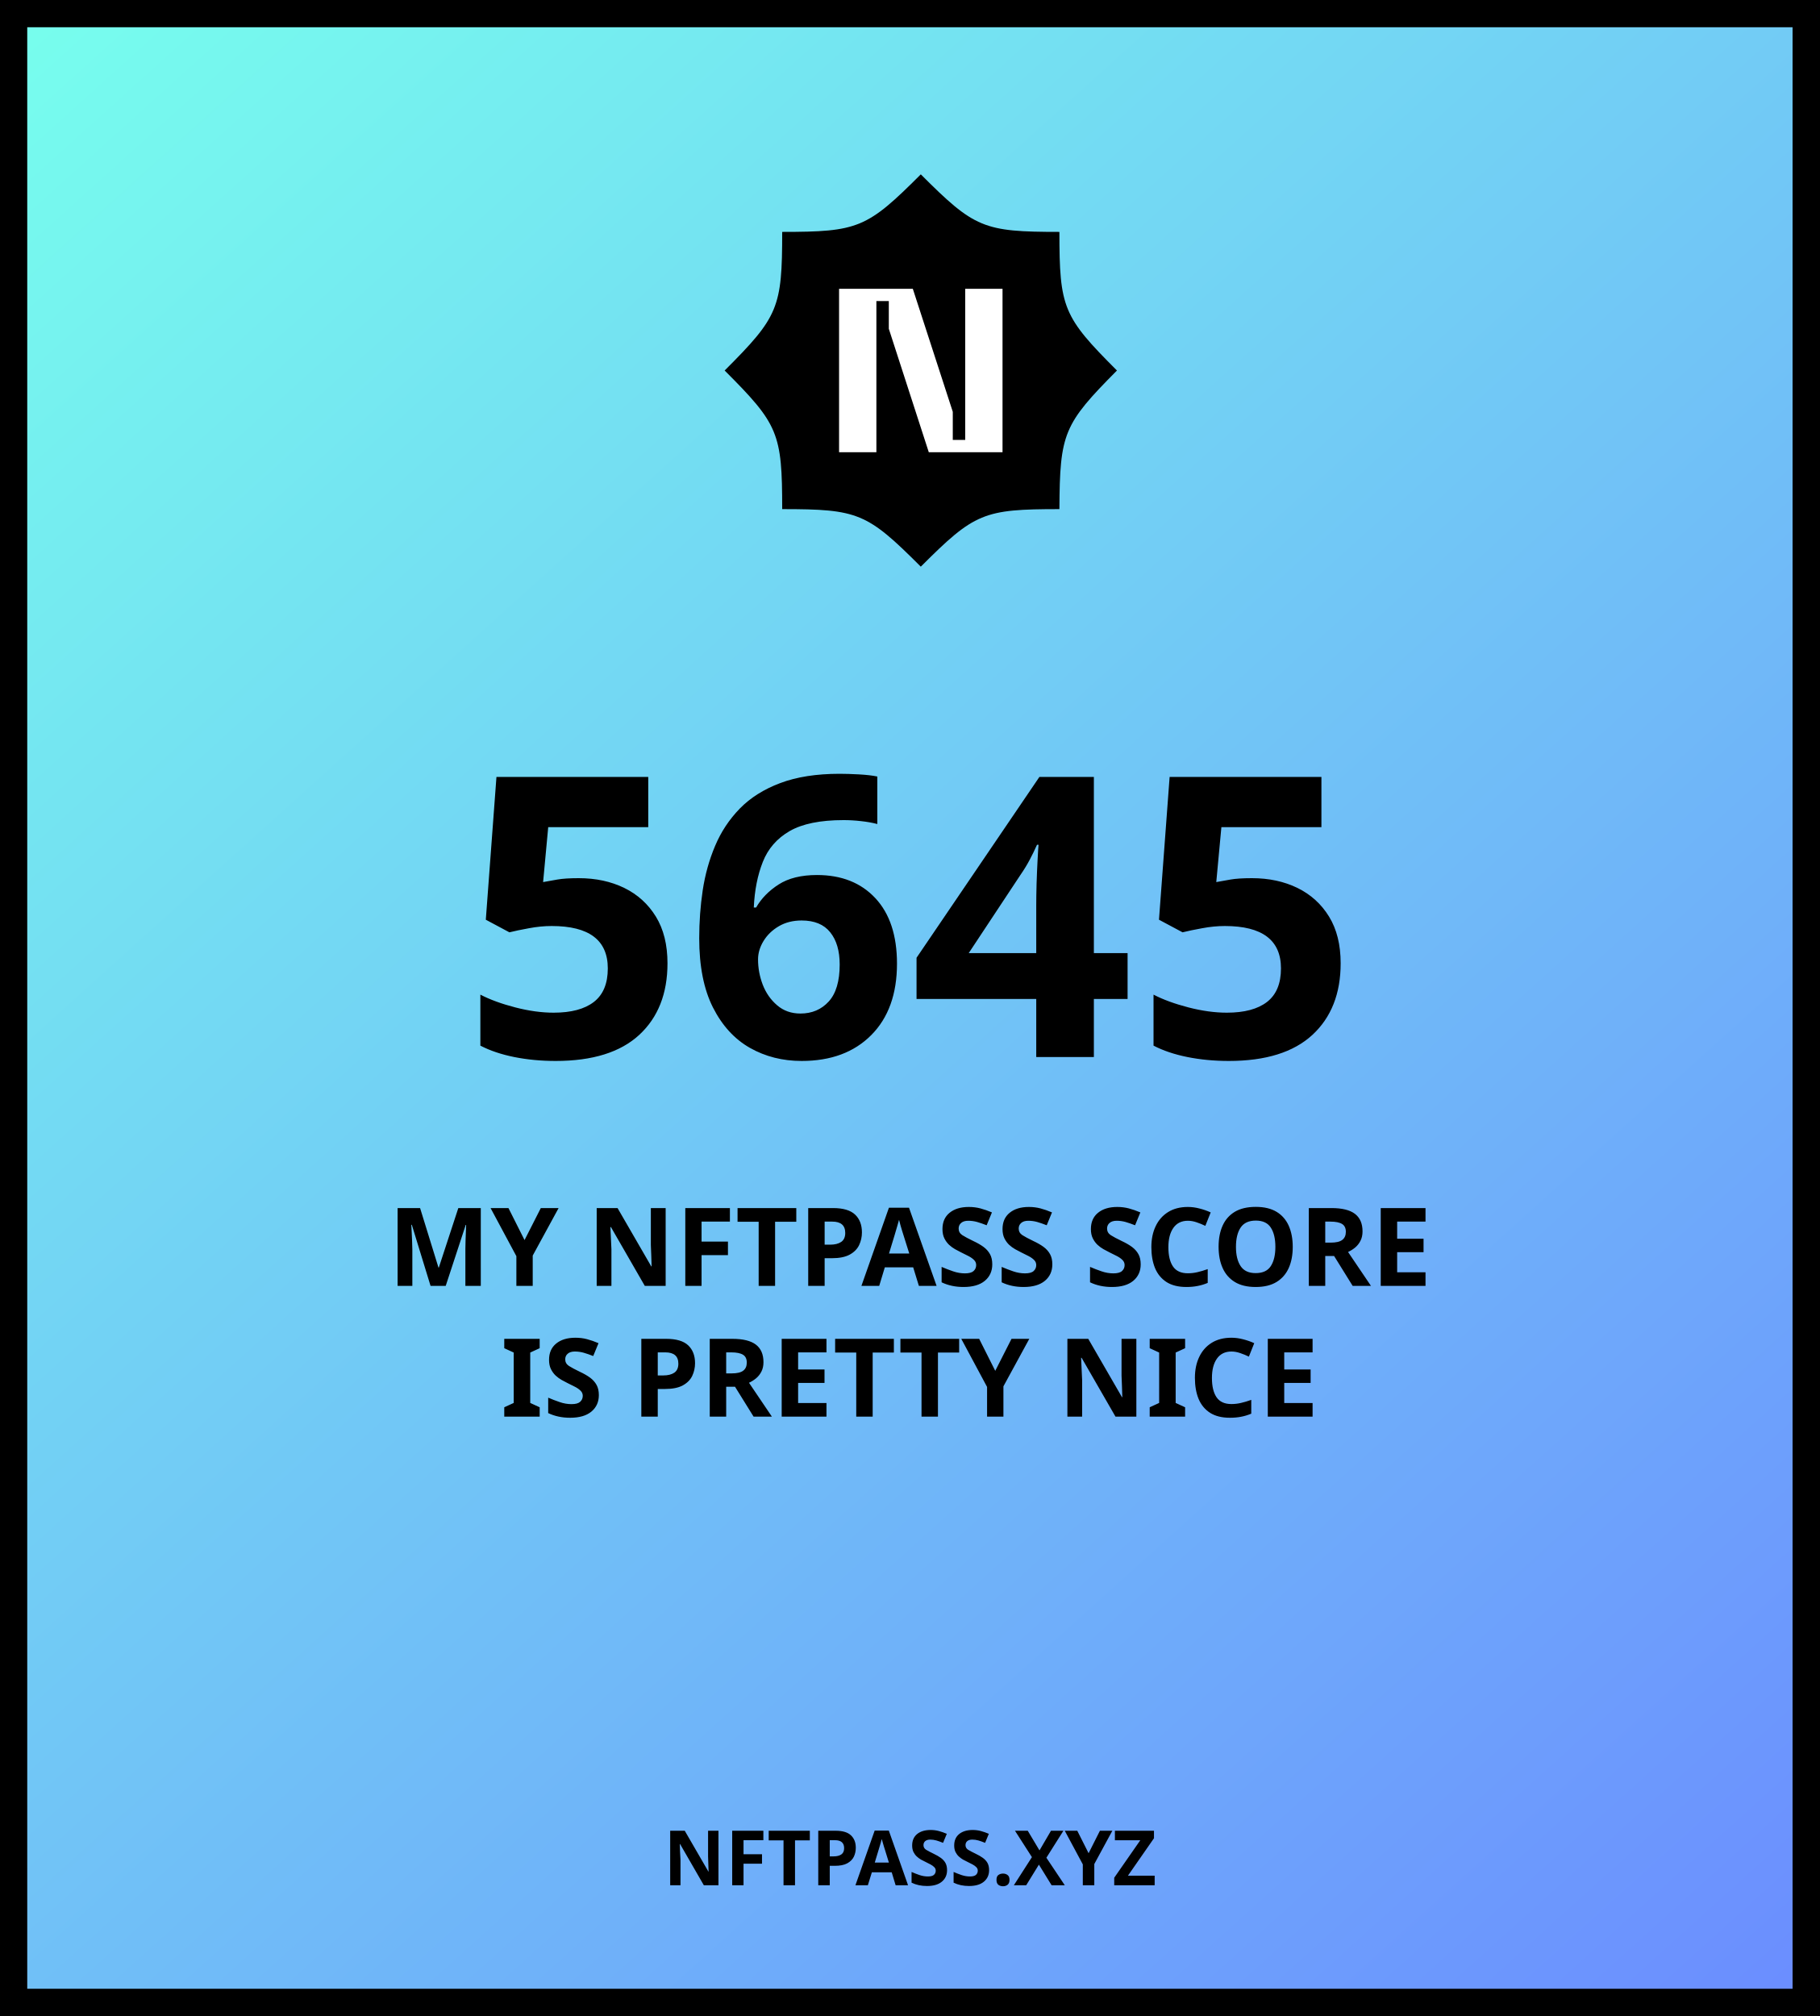
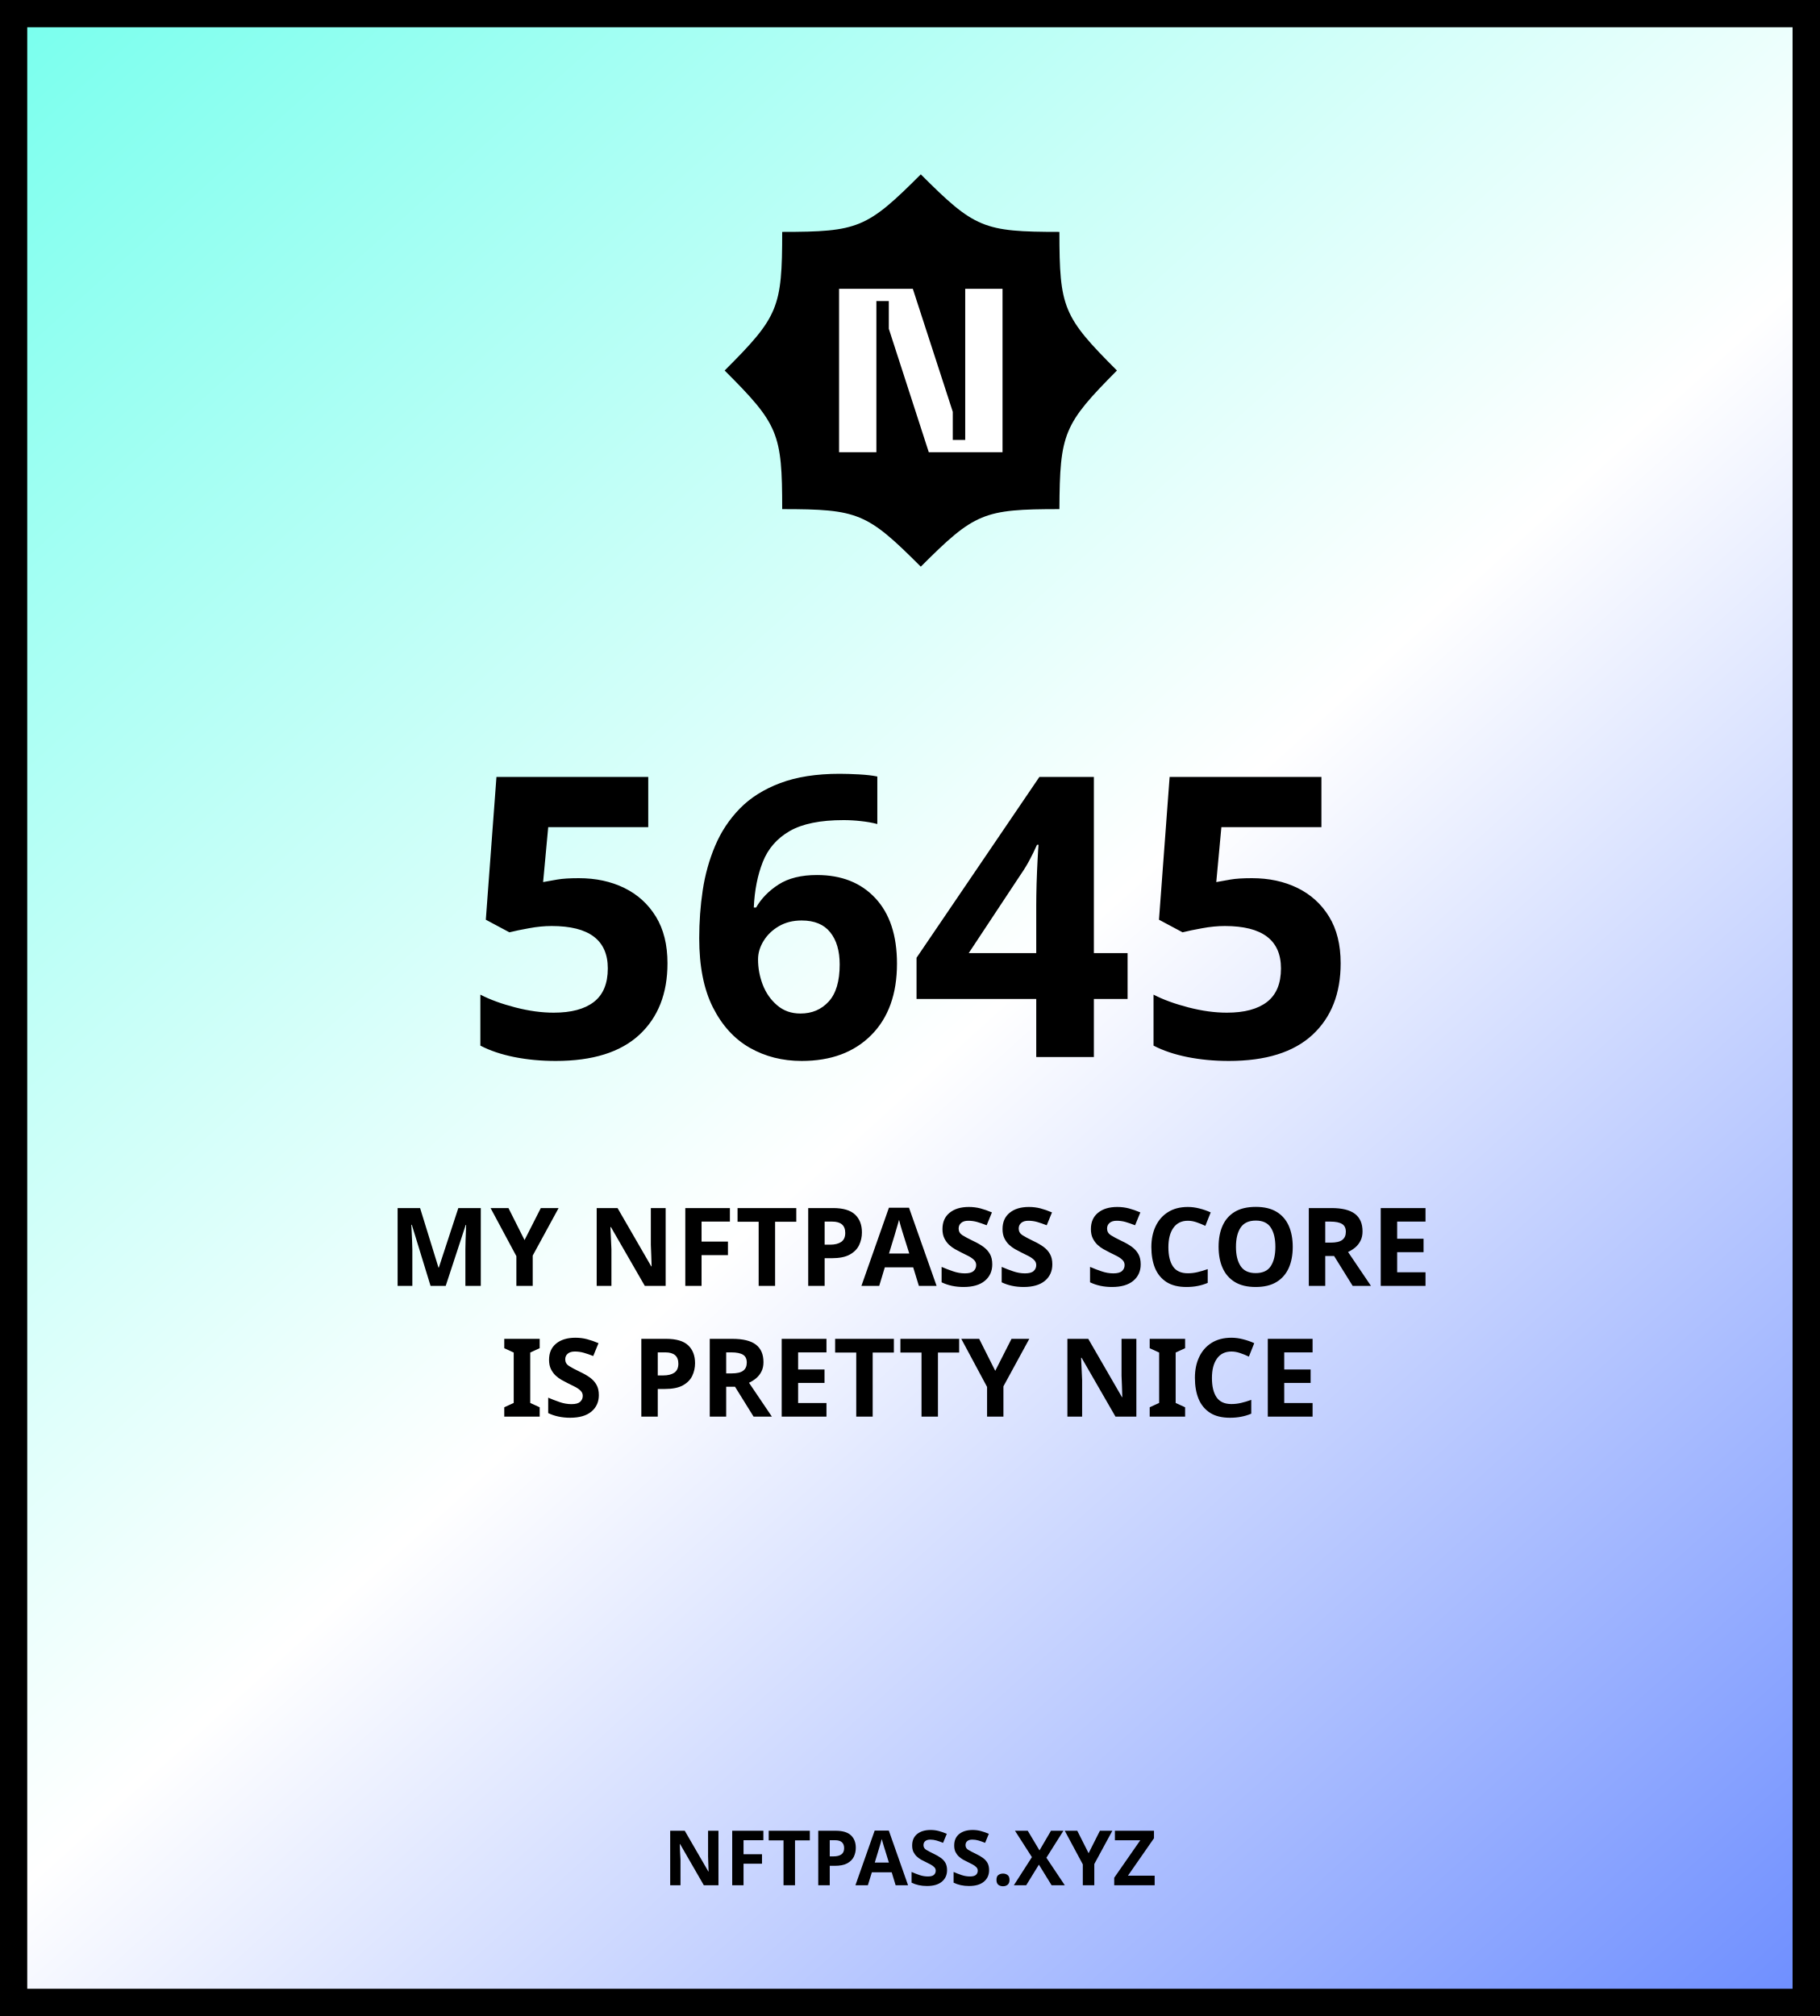
<svg xmlns="http://www.w3.org/2000/svg" width="334" height="370" viewBox="0 0 334 370">
  <defs>
    <style>
      .score { font: bold 72px sans-serif; text-anchor: middle; fill: black;}
      .rank { font: bold 20px sans-serif; text-anchor: middle; fill: black;}
      .nftpass { font: bold 14px sans-serif; text-anchor: middle; fill: black;}
    </style>
    <linearGradient id="gradient-normal" x1="0" y1="0" x2="334" y2="370" gradientUnits="userSpaceOnUse">
      <stop stop-color="#77FFED" />
+       <stop offset="0.521" stop-color="white" />
      <stop offset="1" stop-color="#6B8CFF" />
    </linearGradient>
  </defs>
  <rect width="334" height="370" fill="url(#gradient-normal)" />
  <g>
    <path d="M0 0V-5H-5V0H0ZM334 0H339V-5H334V0ZM334 370V375H339V370H334ZM0 370H-5V375H0V370ZM0 5H334V-5H0V5ZM329 0V370H339V0H329ZM334 365H0V375H334V365ZM5 370V0H-5V370H5Z" fill="black" />
    <path d="M205 68C195.133 58.133 194.439 56.514 194.439 42.561C180.486 42.561 178.867 41.867 169 32C159.133 41.867 157.514 42.561 143.561 42.561C143.561 56.514 142.867 58.133 133 68C142.867 77.867 143.561 79.486 143.561 93.439C157.514 93.439 159.133 94.133 169 104C178.867 94.133 180.486 93.439 194.439 93.439C194.516 79.486 195.21 77.867 205 68Z" fill="black" />
    <path d="M177.152 53V80.742H174.87V75.581L167.533 53H154V83H160.848V55.258H163.13V60.339L170.467 83H184V53H177.152Z" fill="white" />
  </g>
  <g>
    <text class="score" x="167" y="194">5645</text>
    <text class="rank" x="167" y="236">MY NFTPASS SCORE</text>
    <text class="rank" x="167" y="260">IS PRETTY NICE</text>
    <text class="nftpass" x="167" y="346">NFTPASS.XYZ</text>
  </g>
</svg>
